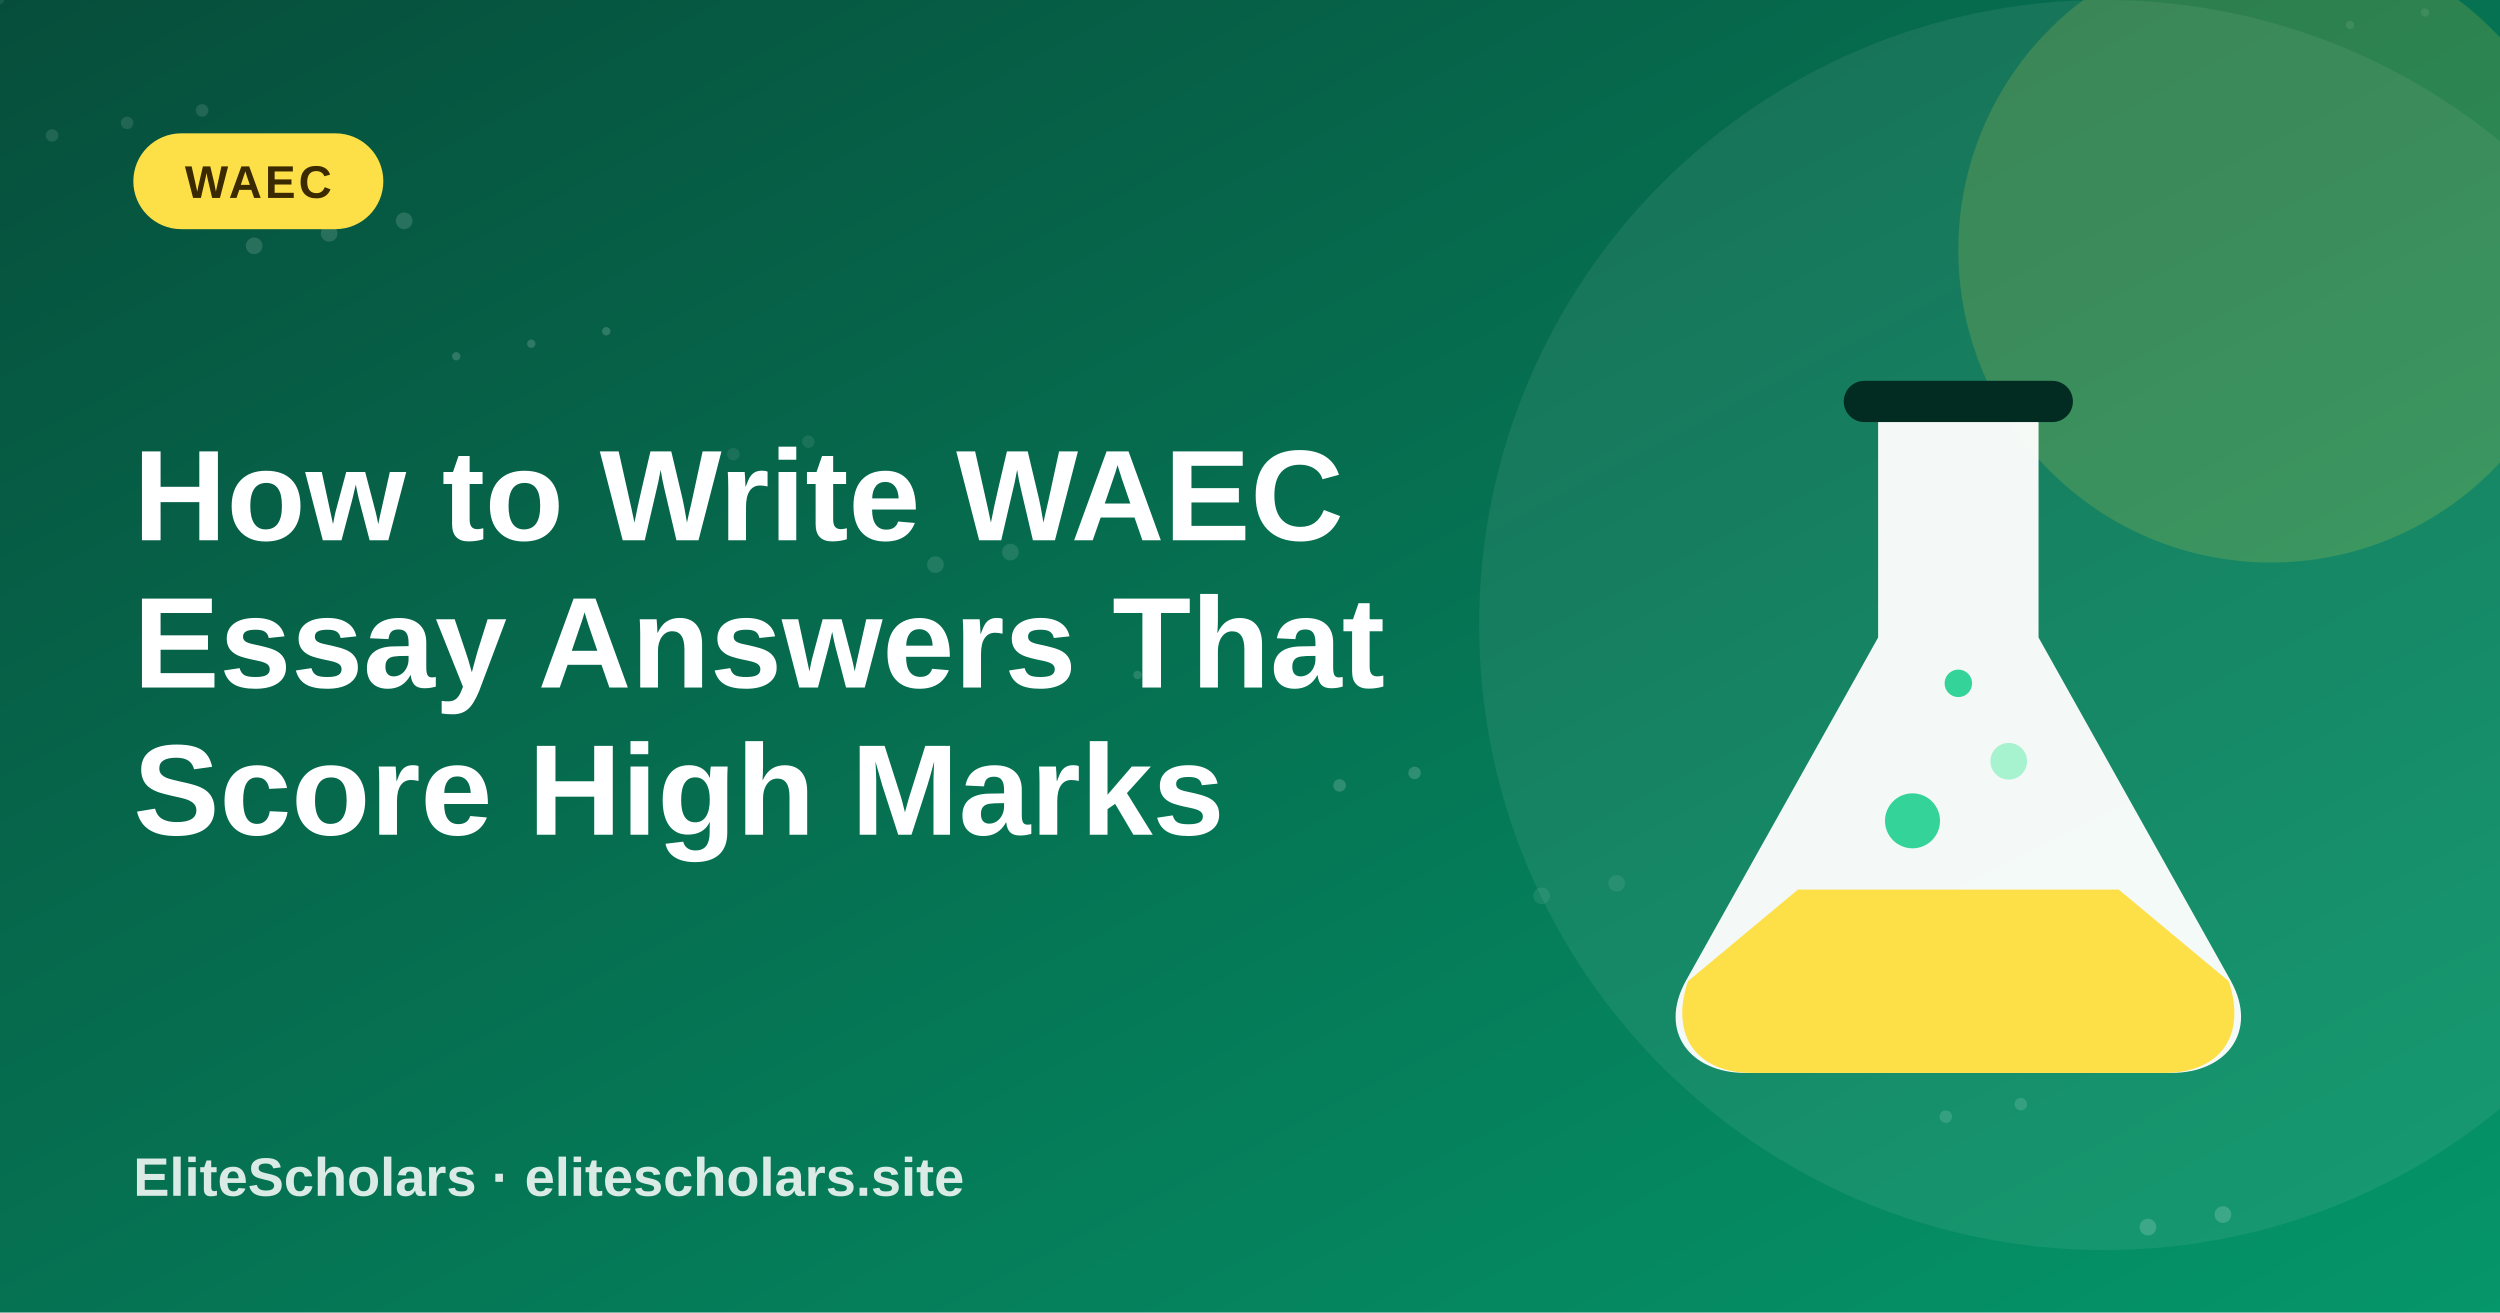
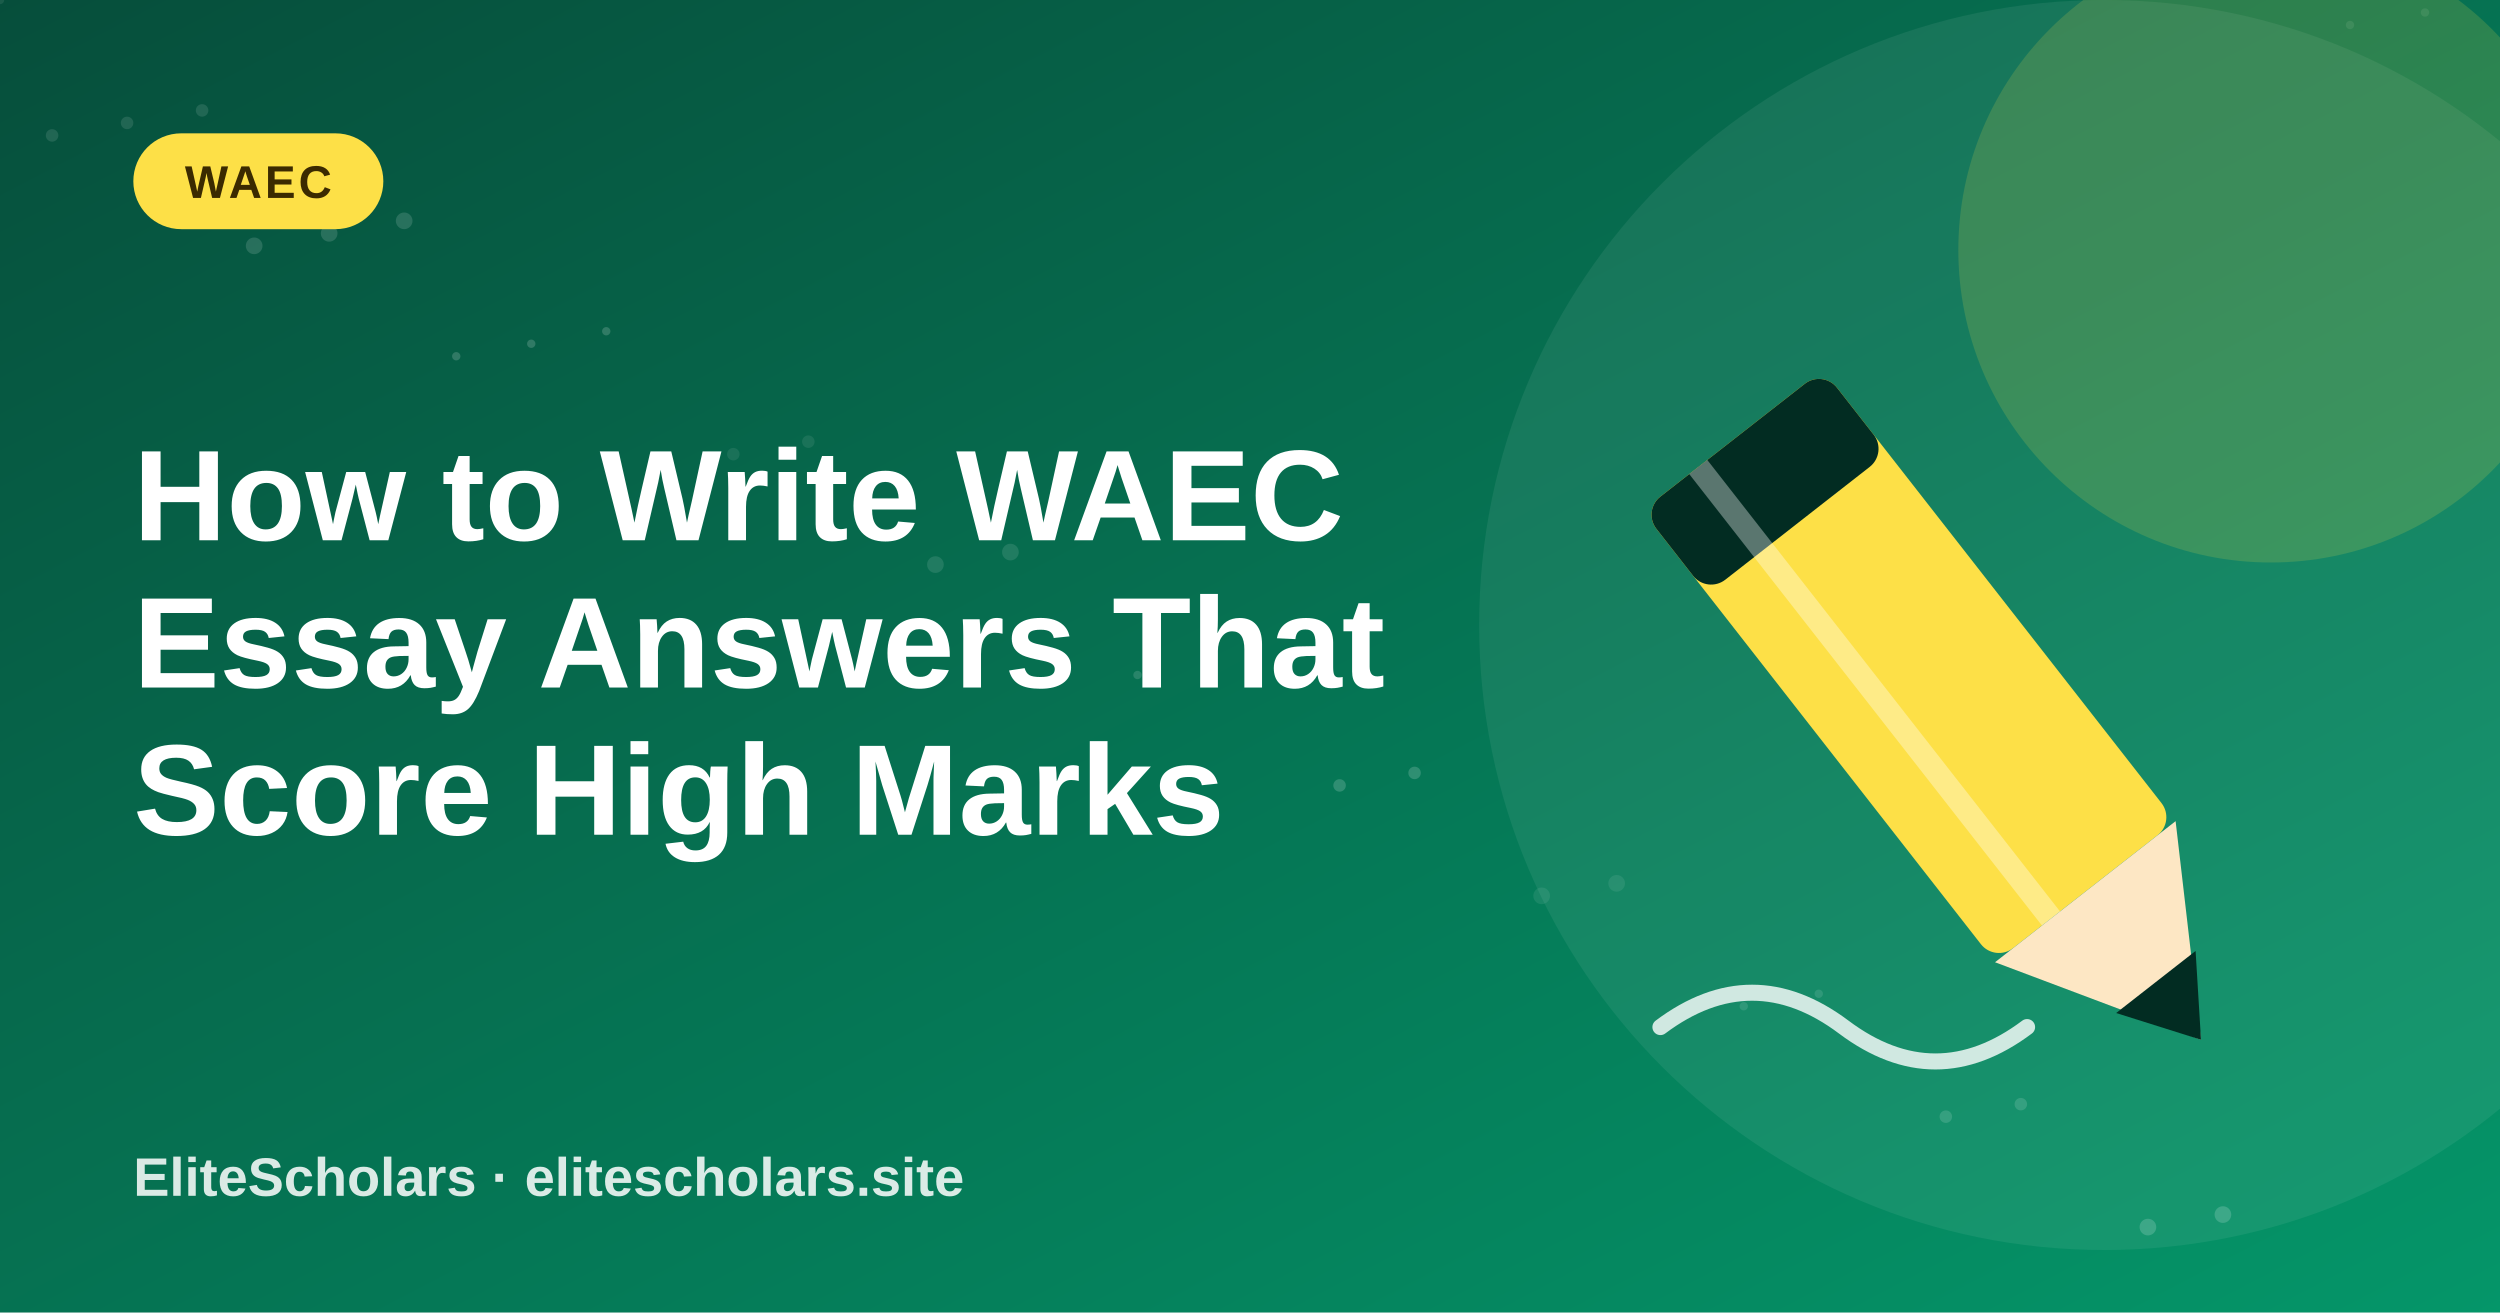
<svg xmlns="http://www.w3.org/2000/svg" viewBox="0 0 1200 630" width="1200" height="630" role="img" aria-label="How to Write WAEC Essay Answers That Score High Marks">
  <defs>
    <linearGradient id="g" x1="0" y1="0" x2="1" y2="1">
      <stop offset="0" stop-color="#064E3B" />
      <stop offset="1" stop-color="#059669" />
    </linearGradient>
  </defs>
  <rect width="1200" height="630" fill="url(#g)" />
  <circle cx="0" cy="0" r="2" fill="#fff" opacity="0.08" />
  <circle cx="97" cy="53" r="3" fill="#fff" opacity="0.11" />
  <circle cx="194" cy="106" r="4" fill="#fff" opacity="0.14" />
  <circle cx="291" cy="159" r="2" fill="#fff" opacity="0.17" />
  <circle cx="388" cy="212" r="3" fill="#fff" opacity="0.08" />
  <circle cx="485" cy="265" r="4" fill="#fff" opacity="0.11" />
  <circle cx="582" cy="318" r="2" fill="#fff" opacity="0.14" />
  <circle cx="679" cy="371" r="3" fill="#fff" opacity="0.17" />
  <circle cx="776" cy="424" r="4" fill="#fff" opacity="0.08" />
  <circle cx="873" cy="477" r="2" fill="#fff" opacity="0.11" />
  <circle cx="970" cy="530" r="3" fill="#fff" opacity="0.14" />
  <circle cx="1067" cy="583" r="4" fill="#fff" opacity="0.17" />
  <circle cx="1164" cy="6" r="2" fill="#fff" opacity="0.08" />
  <circle cx="61" cy="59" r="3" fill="#fff" opacity="0.11" />
  <circle cx="158" cy="112" r="4" fill="#fff" opacity="0.14" />
  <circle cx="255" cy="165" r="2" fill="#fff" opacity="0.17" />
  <circle cx="352" cy="218" r="3" fill="#fff" opacity="0.08" />
  <circle cx="449" cy="271" r="4" fill="#fff" opacity="0.11" />
  <circle cx="546" cy="324" r="2" fill="#fff" opacity="0.14" />
  <circle cx="643" cy="377" r="3" fill="#fff" opacity="0.17" />
  <circle cx="740" cy="430" r="4" fill="#fff" opacity="0.08" />
  <circle cx="837" cy="483" r="2" fill="#fff" opacity="0.11" />
  <circle cx="934" cy="536" r="3" fill="#fff" opacity="0.14" />
  <circle cx="1031" cy="589" r="4" fill="#fff" opacity="0.17" />
  <circle cx="1128" cy="12" r="2" fill="#fff" opacity="0.08" />
  <circle cx="25" cy="65" r="3" fill="#fff" opacity="0.11" />
  <circle cx="122" cy="118" r="4" fill="#fff" opacity="0.14" />
  <circle cx="219" cy="171" r="2" fill="#fff" opacity="0.17" />
  <circle cx="1010" cy="300" r="300" fill="#fff" opacity=".07" />
  <circle cx="1090" cy="120" r="150" fill="#FDE047" opacity=".16" />
  <rect x="64" y="64" width="120" height="46" rx="23" fill="#FDE047" />
  <text x="124" y="95" text-anchor="middle" font-size="22" font-weight="800" letter-spacing="1.5" fill="#3B2A00" font-family="system-ui,Segoe UI,Arial,sans-serif">WAEC</text>
  <g font-family="system-ui,Segoe UI,Arial,sans-serif" font-weight="800" fill="#fff" font-size="62">
    <text x="64" y="259.32">How to Write WAEC</text>
    <text x="64" y="330">Essay Answers That</text>
    <text x="64" y="400.68">Score High Marks</text>
  </g>
  <text x="64" y="574" font-size="26" font-weight="700" fill="#fff" opacity=".85" font-family="system-ui,Segoe UI,Arial,sans-serif">EliteScholars · elitescholars.site</text>
  <g transform="translate(720 130) scale(1.1)">
-     <path d="M165 60h70v100l84 150c12 22-2 40-26 40H107c-24 0-38-18-26-40l84-150z" fill="#fff" opacity=".95" />
-     <path d="M130 270h140l48 40c8 24-4 40-28 40H110c-24 0-36-16-28-40z" fill="#FDE047" />
-     <circle cx="180" cy="240" r="12" fill="#34D399" />
-     <circle cx="222" cy="214" r="8" fill="#A7F3D0" />
-     <circle cx="200" cy="180" r="6" fill="#34D399" />
-     <rect x="150" y="48" width="100" height="18" rx="9" fill="#022C22" />
+     <g transform="rotate(-38 200 200)">
+       <rect x="150" y="40" width="100" height="250" rx="10" fill="#FDE047" />
+       <rect x="150" y="40" width="100" height="46" rx="10" fill="#022C22" />
+       <path d="M150 290h100l-50 82z" fill="#FDE7C4" />
+       <path d="M178 340h44l-22 32z" fill="#022C22" />
+       <rect x="176" y="40" width="10" height="250" fill="#fff" opacity=".35" />
+     </g>
+     <path d="M70 330q40-30 80 0t80 0" stroke="#fff" stroke-width="7" fill="none" stroke-linecap="round" opacity=".8" />
  </g>
</svg>
